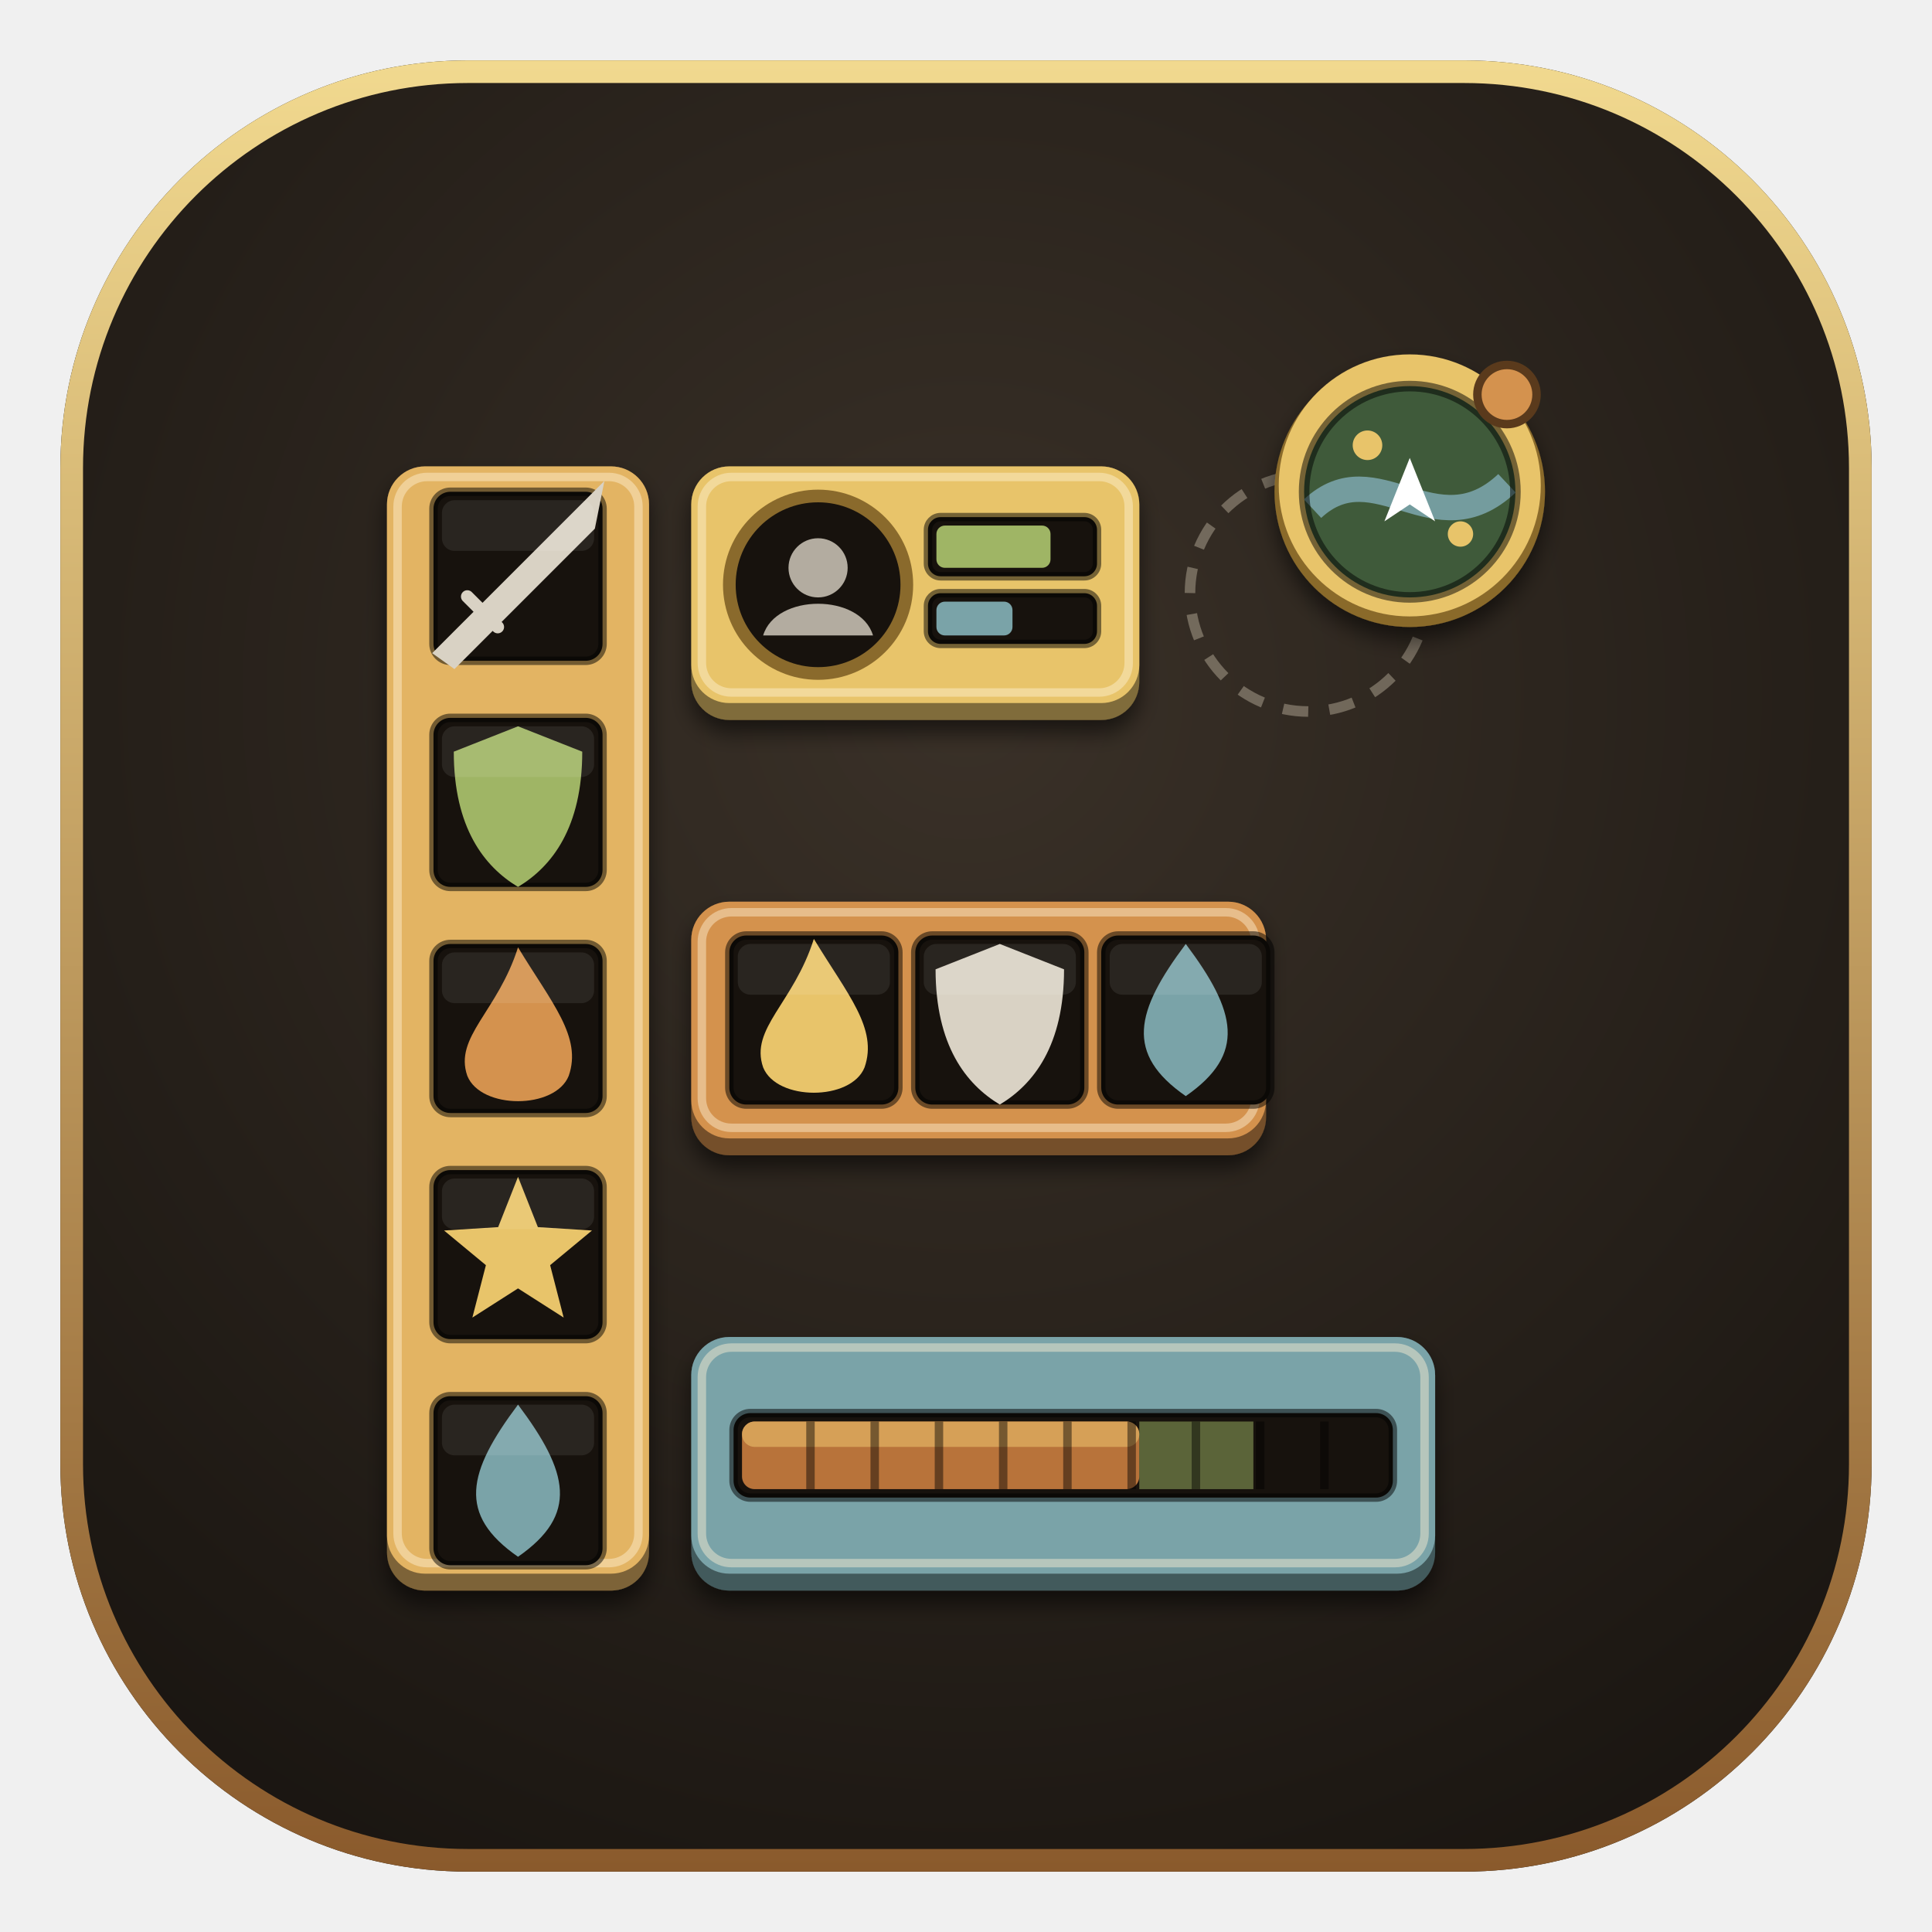
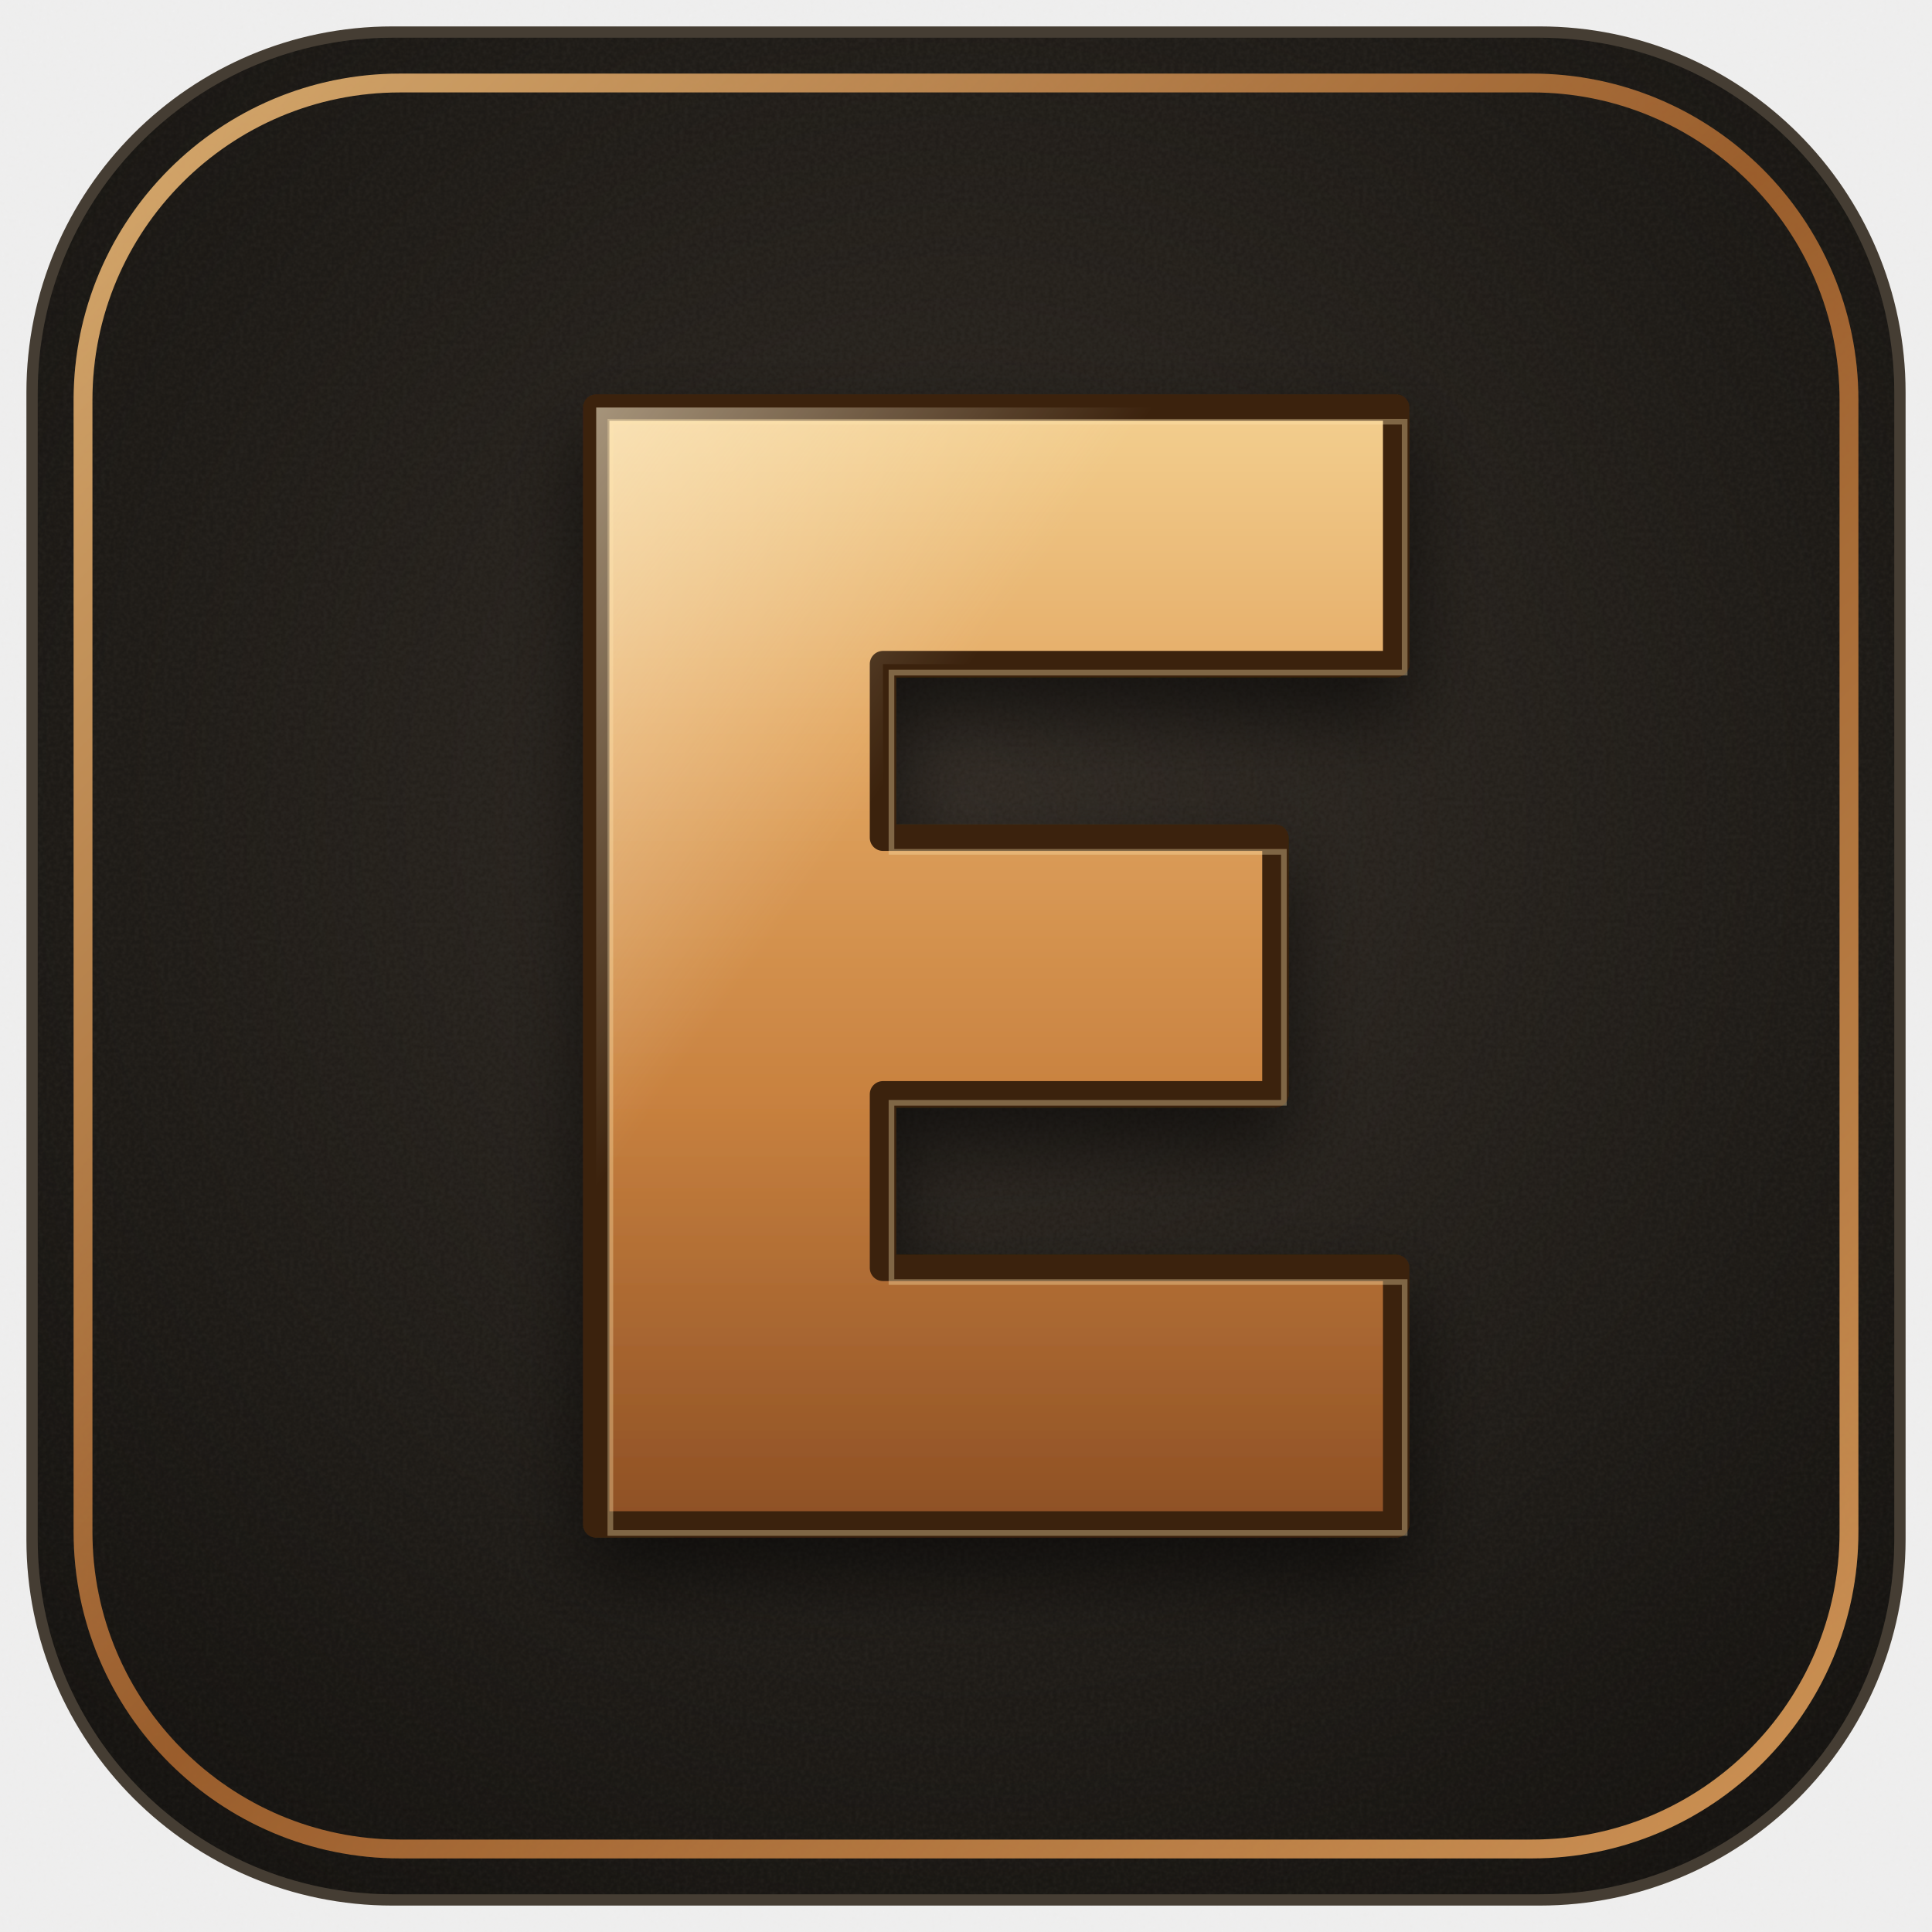
<svg xmlns="http://www.w3.org/2000/svg" viewBox="0 0 512 512" width="512" height="512">
  <defs>
-     <radialGradient id="bg" cx="50%" cy="35%" r="80%">
-       <stop offset="0" stop-color="#3a3128" />
-       <stop offset="1" stop-color="#17130f" />
+     <radialGradient id="stone" cx="50%" cy="42%" r="70%">
+       <stop offset="0" stop-color="#2e2822" />
+       <stop offset="0.65" stop-color="#1b1814" />
+       <stop offset="1" stop-color="#110f0c" />
    </radialGradient>
-     <linearGradient id="rim" x1="0" y1="0" x2="0" y2="1">
-       <stop offset="0" stop-color="#f1d98f" />
-       <stop offset="1" stop-color="#8a5a2c" />
+     <linearGradient id="copper" x1="0" y1="0" x2="0" y2="1">
+       <stop offset="0" stop-color="#f3cf8f" />
+       <stop offset="0.28" stop-color="#e3a863" />
+       <stop offset="0.62" stop-color="#c8813f" />
+       <stop offset="1" stop-color="#8d4f24" />
+     </linearGradient>
+     <linearGradient id="copperRim" x1="0" y1="0" x2="1" y2="1">
+       <stop offset="0" stop-color="#e9b877" />
+       <stop offset="0.5" stop-color="#a8652f" />
+       <stop offset="1" stop-color="#e0a05c" />
+     </linearGradient>
+     <linearGradient id="sheen" x1="0" y1="0" x2="1" y2="1">
+       <stop offset="0" stop-color="#fff3d6" stop-opacity="0.55" />
+       <stop offset="0.35" stop-color="#fff3d6" stop-opacity="0" />
    </linearGradient>
    <filter id="drop" x="-20%" y="-20%" width="140%" height="140%">
-       <feDropShadow dx="0" dy="3" stdDeviation="2.5" flood-color="#000" flood-opacity="0.55" />
+       <feDropShadow dx="0" dy="10" stdDeviation="10" flood-color="#000" flood-opacity="0.55" />
    </filter>
-     <clipPath id="sq">
-       <rect x="16" y="16" width="480" height="480" rx="108" />
+     <filter id="grain">
+       <feTurbulence type="fractalNoise" baseFrequency="0.9" numOctaves="2" seed="4" />
+       <feColorMatrix values="0 0 0 0 0.5  0 0 0 0 0.45  0 0 0 0 0.4  0 0 0 0.07 0" />
+     </filter>
+     <clipPath id="eclip">
+       <path d="M158 108 H370 V176 H234 V222 H338 V290 H234 V336 H370 V404 H158 Z" />
    </clipPath>
  </defs>
-   <g clip-path="url(#sq)">
-     <rect x="16" y="16" width="480" height="480" fill="url(#bg)" />
-     <g transform="translate(256,258) scale(1.12) translate(-269,-244)">
-       <g filter="url(#drop)">
-         <rect x="132.0" y="124.0" width="62" height="266" rx="9" fill="#7d6337" />
-         <rect x="132.0" y="124.0" width="62" height="262" rx="9" fill="#e3b464" />
-         <rect x="134.5" y="126.5" width="57" height="257" rx="7" fill="none" stroke="#fff3d6" stroke-opacity="0.45" stroke-width="2" />
-       </g>
-       <rect x="143.0" y="130.0" width="40" height="40" rx="4" fill="#17120d" />
-       <rect x="143.0" y="130.0" width="40" height="40" rx="4" fill="none" stroke="#000" stroke-opacity="0.5" stroke-width="2" />
-       <path d="M145.0,168.0 L177.0,136.0 L181.0,132.0 L179.8,138.0 L147.8,170.0 Z M151.0,154.8 L158.2,162.0" fill="#d9d2c4" stroke="#d9d2c4" stroke-width="3" stroke-linecap="round" />
-       <rect x="145.0" y="132.0" width="36" height="12.0" rx="3" fill="#fff" opacity="0.08" />
-       <rect x="143.0" y="183.5" width="40" height="40" rx="4" fill="#17120d" />
-       <rect x="143.0" y="183.5" width="40" height="40" rx="4" fill="none" stroke="#000" stroke-opacity="0.5" stroke-width="2" />
-       <path d="M163.0,185.5 L178.2,191.5 C178.2,209.5 171.0,218.7 163.0,223.5 C155.0,218.7 147.8,209.5 147.8,191.5 Z" fill="#9fb565" />
-       <rect x="145.0" y="185.5" width="36" height="12.0" rx="3" fill="#fff" opacity="0.08" />
-       <rect x="143.0" y="237.0" width="40" height="40" rx="4" fill="#17120d" />
-       <rect x="143.0" y="237.0" width="40" height="40" rx="4" fill="none" stroke="#000" stroke-opacity="0.5" stroke-width="2" />
-       <path d="M163.0,237.8 C171.0,251.0 178.2,259.0 175.0,268.2 C171.8,276.2 154.2,276.2 151.0,268.2 C147.8,259.0 158.2,253.0 163.0,237.8 Z" fill="#d4924e" />
-       <rect x="145.0" y="239.0" width="36" height="12.0" rx="3" fill="#fff" opacity="0.08" />
-       <rect x="143.0" y="290.5" width="40" height="40" rx="4" fill="#17120d" />
-       <rect x="143.0" y="290.5" width="40" height="40" rx="4" fill="none" stroke="#000" stroke-opacity="0.5" stroke-width="2" />
-       <polygon points="163.0,292.1 167.7,304.0 180.5,304.8 170.6,313.0 173.8,325.4 163.0,318.5 152.2,325.4 155.4,313.0 145.5,304.8 158.3,304.0" fill="#e8c46a" />
-       <rect x="145.0" y="292.5" width="36" height="12.0" rx="3" fill="#fff" opacity="0.08" />
-       <rect x="143.0" y="344.0" width="40" height="40" rx="4" fill="#17120d" />
-       <rect x="143.0" y="344.0" width="40" height="40" rx="4" fill="none" stroke="#000" stroke-opacity="0.5" stroke-width="2" />
-       <path d="M163.0,346.0 C175.0,362.0 177.4,372.0 163.0,382.0 C148.6,372.0 151.0,362.0 163.0,346.0 Z" fill="#7aa3a8" />
-       <rect x="145.0" y="346.0" width="36" height="12.0" rx="3" fill="#fff" opacity="0.08" />
-       <g filter="url(#drop)">
-         <rect x="204.0" y="124.0" width="106" height="60" rx="9" fill="#806c3a" />
-         <rect x="204.0" y="124.0" width="106" height="56" rx="9" fill="#e8c46a" />
-         <rect x="206.5" y="126.5" width="101" height="51" rx="7" fill="none" stroke="#fff3d6" stroke-opacity="0.45" stroke-width="2" />
-       </g>
-       <circle cx="234.0" cy="152.0" r="21.0" fill="#17120d" stroke="#8a6a2c" stroke-width="3" />
-       <circle cx="234.0" cy="148.0" r="7" fill="#d9d2c4" opacity="0.8" />
-       <path d="M221.0,164.0 C224.0,154.0 244.0,154.0 247.0,164.0 Z" fill="#d9d2c4" opacity="0.8" />
-       <rect x="260.0" y="136.0" width="40" height="14" rx="3" fill="#17120d" />
-       <rect x="260.0" y="136.0" width="40" height="14" rx="3" fill="none" stroke="#000" stroke-opacity="0.5" stroke-width="2" />
-       <rect x="262.0" y="138" width="27" height="10" rx="2" fill="#9fb565" />
-       <rect x="260.0" y="154.0" width="40" height="12" rx="3" fill="#17120d" />
-       <rect x="260.0" y="154.0" width="40" height="12" rx="3" fill="none" stroke="#000" stroke-opacity="0.5" stroke-width="2" />
-       <rect x="262.0" y="156" width="18" height="8" rx="2" fill="#7aa3a8" />
-       <circle cx="350.0" cy="154.0" r="28.0" fill="none" stroke="#e8dcc6" stroke-opacity="0.35" stroke-width="2.5" stroke-dasharray="6 5" />
-       <g filter="url(#drop)">
-         <circle cx="374.0" cy="130.0" r="32.0" fill="#8a6a2c" />
-         <circle cx="374.0" cy="128.5" r="31.0" fill="#e8c46a" />
-       </g>
-       <circle cx="374.0" cy="130.0" r="25.0" fill="#3f5a3a" />
-       <path d="M351.0,134.0 C366.0,120.0 380.0,144.0 397.0,128.0" fill="none" stroke="#7aa3a8" stroke-width="6" opacity="0.9" />
-       <circle cx="364.0" cy="119.0" r="3.5" fill="#e8c46a" />
-       <circle cx="386.0" cy="140.0" r="3" fill="#e8c46a" />
-       <path d="M374.0,122.0 L380.0,137.0 L374.0,133.0 L368.0,137.0 Z" fill="#fff" />
-       <circle cx="374.0" cy="130.0" r="25.0" fill="none" stroke="#000" stroke-opacity="0.5" stroke-width="2.5" />
-       <circle cx="397.0" cy="107.0" r="7" fill="#d4924e" stroke="#5a3a1c" stroke-width="2" />
-       <g filter="url(#drop)">
-         <rect x="204.0" y="227.0" width="136" height="60" rx="9" fill="#75502b" />
-         <rect x="204.0" y="227.0" width="136" height="56" rx="9" fill="#d4924e" />
-         <rect x="206.5" y="229.5" width="131" height="51" rx="7" fill="none" stroke="#fff3d6" stroke-opacity="0.45" stroke-width="2" />
-       </g>
-       <rect x="213.0" y="235.0" width="40" height="40" rx="4" fill="#17120d" />
-       <rect x="213.0" y="235.0" width="40" height="40" rx="4" fill="none" stroke="#000" stroke-opacity="0.5" stroke-width="2" />
-       <path d="M233.0,235.8 C241.0,249.0 248.2,257.0 245.0,266.2 C241.8,274.2 224.2,274.2 221.0,266.2 C217.8,257.0 228.2,251.0 233.0,235.8 Z" fill="#e8c46a" />
-       <rect x="215.0" y="237.0" width="36" height="12.0" rx="3" fill="#fff" opacity="0.08" />
-       <rect x="257.0" y="235.0" width="40" height="40" rx="4" fill="#17120d" />
-       <rect x="257.0" y="235.0" width="40" height="40" rx="4" fill="none" stroke="#000" stroke-opacity="0.5" stroke-width="2" />
-       <path d="M277.0,237.0 L292.2,243.0 C292.2,261.0 285.0,270.2 277.0,275.0 C269.0,270.2 261.8,261.0 261.8,243.0 Z" fill="#d9d2c4" />
-       <rect x="259.0" y="237.0" width="36" height="12.0" rx="3" fill="#fff" opacity="0.08" />
-       <rect x="301.0" y="235.0" width="40" height="40" rx="4" fill="#17120d" />
-       <rect x="301.0" y="235.0" width="40" height="40" rx="4" fill="none" stroke="#000" stroke-opacity="0.5" stroke-width="2" />
-       <path d="M321.0,237.0 C333.0,253.0 335.4,263.0 321.0,273.0 C306.6,263.0 309.0,253.0 321.0,237.0 Z" fill="#7aa3a8" />
-       <rect x="303.0" y="237.0" width="36" height="12.0" rx="3" fill="#fff" opacity="0.08" />
-       <g filter="url(#drop)">
-         <rect x="204.0" y="330.0" width="176" height="60" rx="9" fill="#435a5c" />
-         <rect x="204.0" y="330.0" width="176" height="56" rx="9" fill="#7aa3a8" />
-         <rect x="206.5" y="332.5" width="171" height="51" rx="7" fill="none" stroke="#fff3d6" stroke-opacity="0.45" stroke-width="2" />
-       </g>
-       <rect x="214.0" y="348.0" width="156" height="20" rx="4" fill="#17120d" />
-       <rect x="214.0" y="348.0" width="156" height="20" rx="4" fill="none" stroke="#000" stroke-opacity="0.5" stroke-width="2" />
-       <rect x="216.0" y="350" width="94" height="16" rx="3" fill="#b8733a" />
-       <rect x="216.0" y="350" width="94" height="6" rx="3" fill="#e3b464" opacity="0.7" />
-       <rect x="310" y="350" width="27" height="16" fill="#9fb565" opacity="0.5" />
-       <rect x="231.2" y="350" width="2" height="16" fill="#000" opacity="0.45" />
-       <rect x="246.4" y="350" width="2" height="16" fill="#000" opacity="0.45" />
-       <rect x="261.6" y="350" width="2" height="16" fill="#000" opacity="0.45" />
-       <rect x="276.8" y="350" width="2" height="16" fill="#000" opacity="0.45" />
-       <rect x="292.0" y="350" width="2" height="16" fill="#000" opacity="0.45" />
-       <rect x="307.2" y="350" width="2" height="16" fill="#000" opacity="0.45" />
-       <rect x="322.4" y="350" width="2" height="16" fill="#000" opacity="0.45" />
-       <rect x="337.6" y="350" width="2" height="16" fill="#000" opacity="0.45" />
-       <rect x="352.8" y="350" width="2" height="16" fill="#000" opacity="0.45" />
-     </g>
+   <rect x="8" y="8" width="496" height="496" rx="96" fill="url(#stone)" />
+   <rect x="8" y="8" width="496" height="496" rx="96" filter="url(#grain)" />
+   <rect x="22" y="22" width="468" height="468" rx="84" fill="none" stroke="url(#copperRim)" stroke-width="5" opacity="0.9" />
+   <rect x="8.5" y="8.5" width="495" height="495" rx="95.5" fill="none" stroke="#453d33" stroke-width="3" />
+   <g filter="url(#drop)" transform="translate(0,0)">
+     <path d="M158 108 H370 V176 H234 V222 H338 V290 H234 V336 H370 V404 H158 Z" fill="url(#copper)" stroke="#3a2210" stroke-width="7" stroke-linejoin="round" />
  </g>
-   <rect x="19" y="19" width="474" height="474" rx="105" fill="none" stroke="url(#rim)" stroke-width="6" />
+   <path d="M158 108 H370 V176 H234 V222 H338 V290 H234 V336 H370 V404 H158 Z" fill="url(#sheen)" clip-path="url(#eclip)" />
+   <path d="M158 108 H370 V176 H234 V222 H338 V290 H234 V336 H370 V404 H158 Z" fill="none" stroke="#ffe4b0" stroke-opacity="0.35" stroke-width="3" transform="translate(3,3)" clip-path="url(#eclip)" />
</svg>
